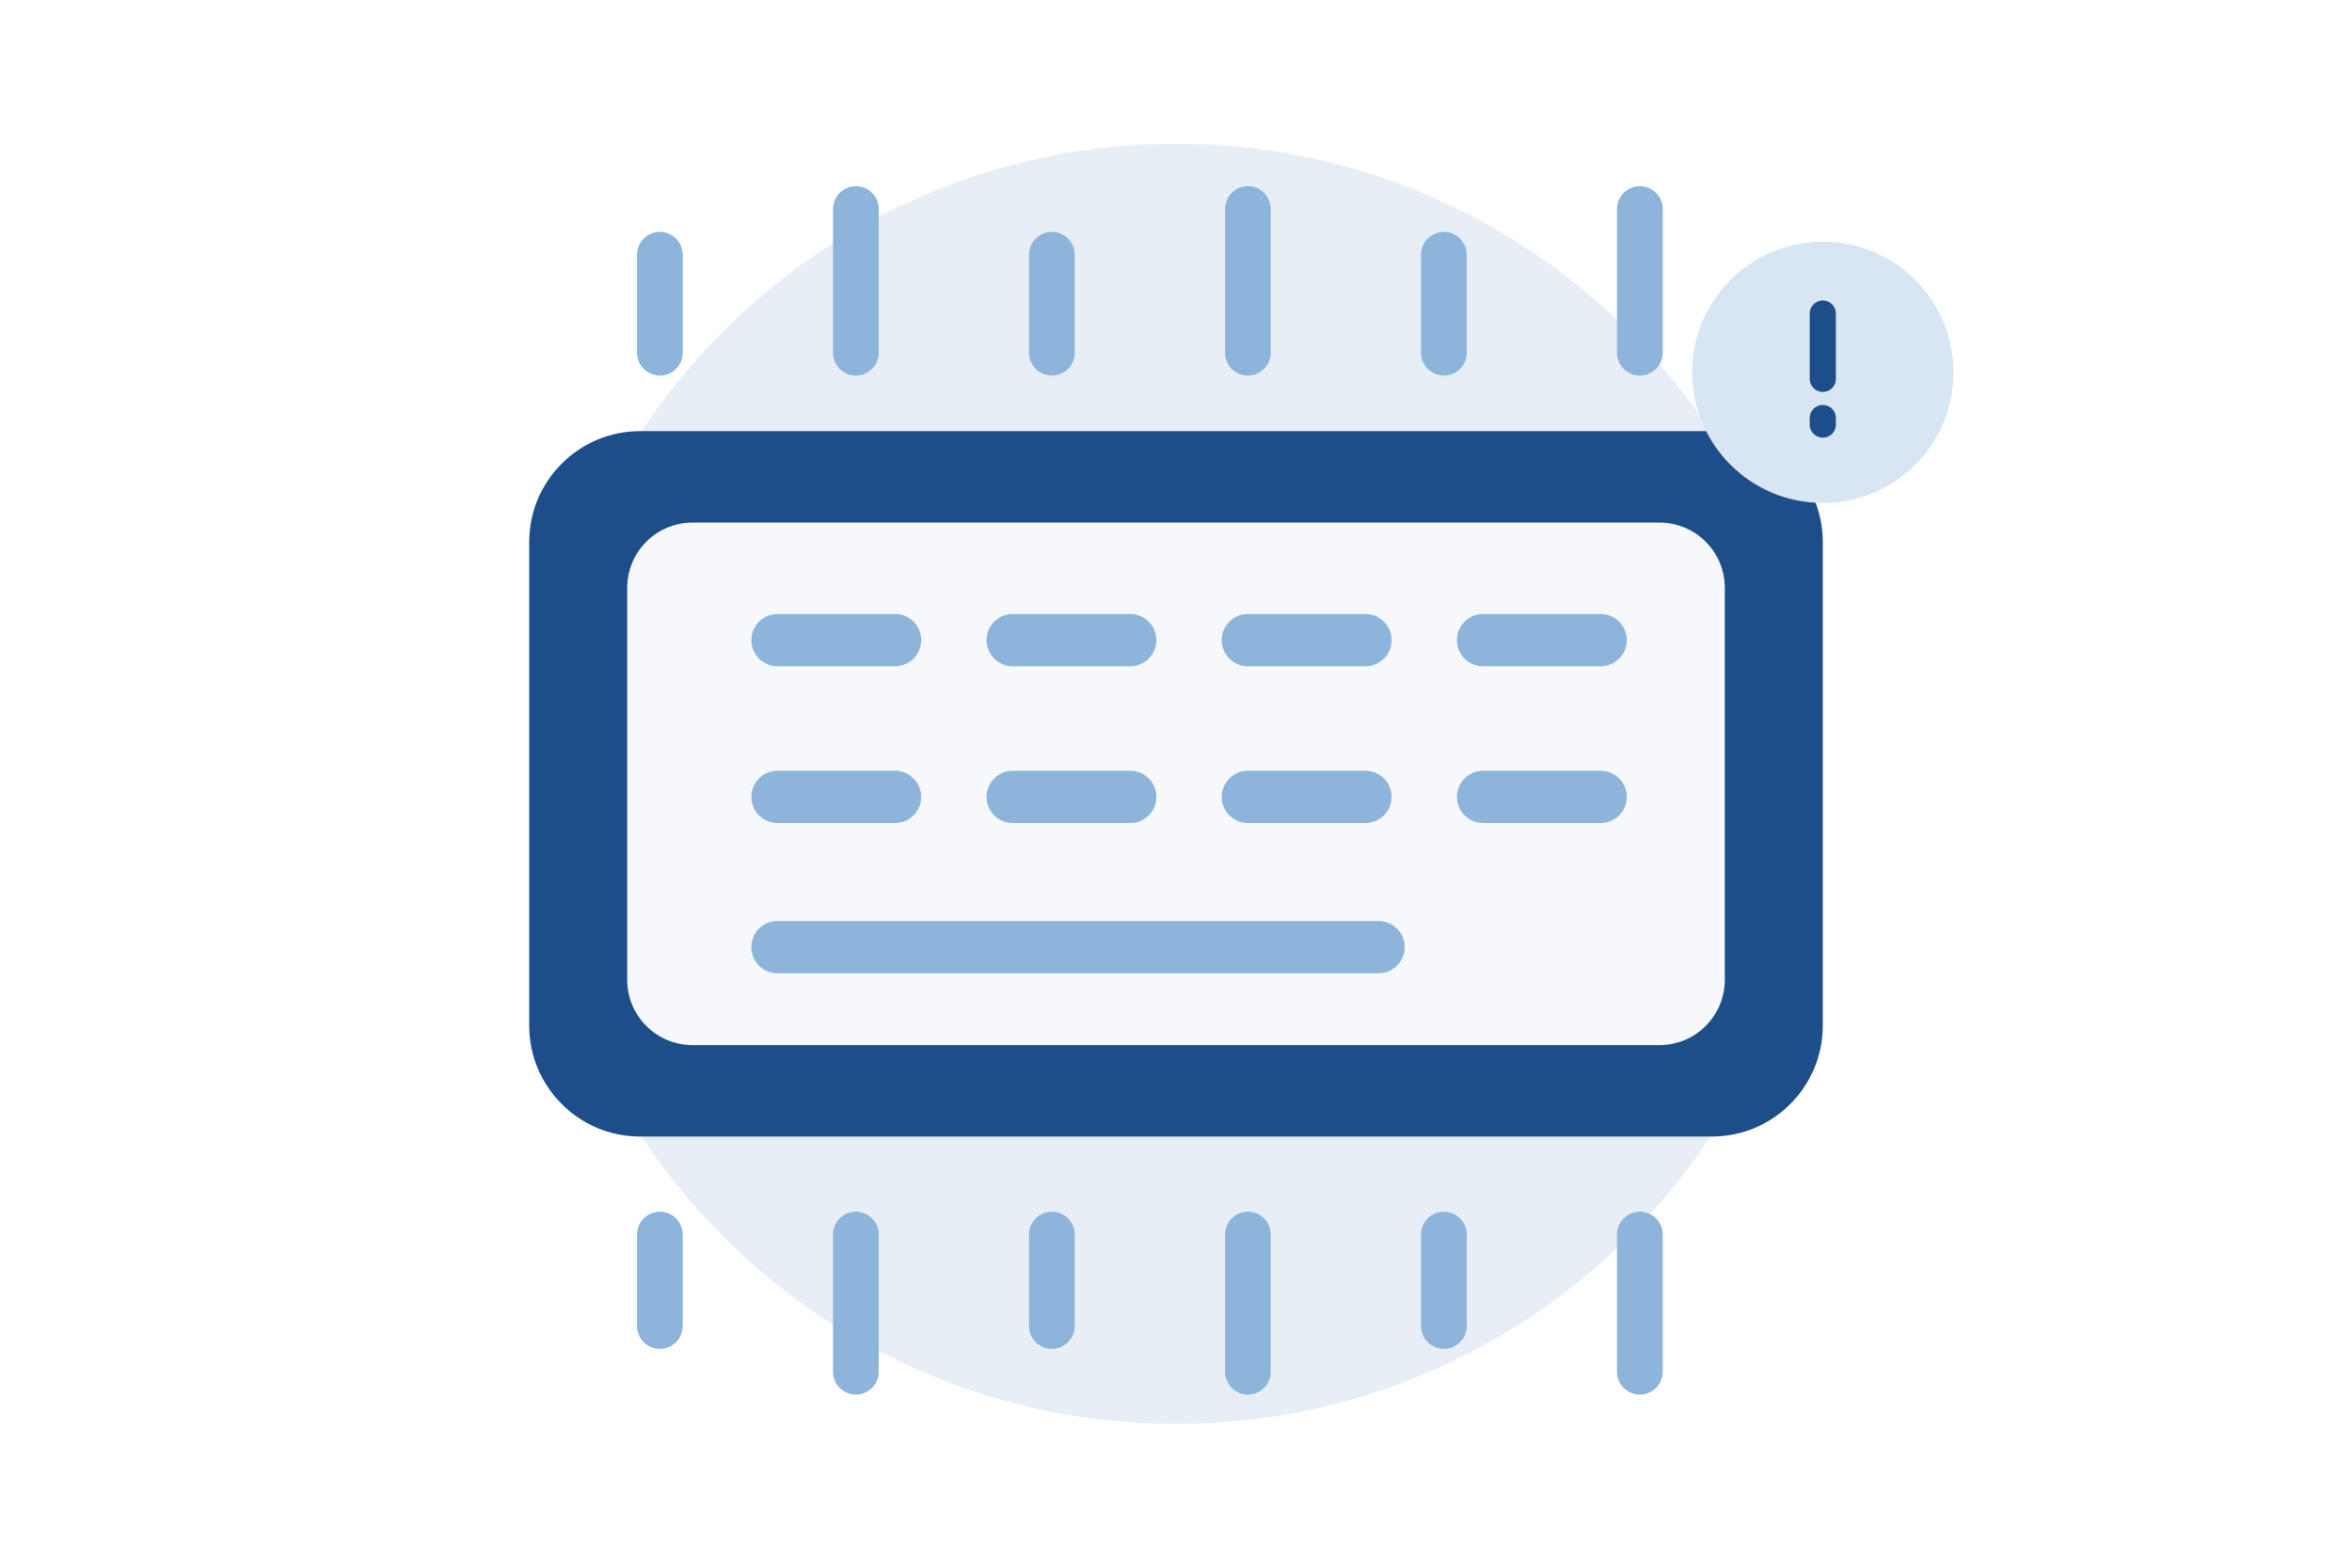
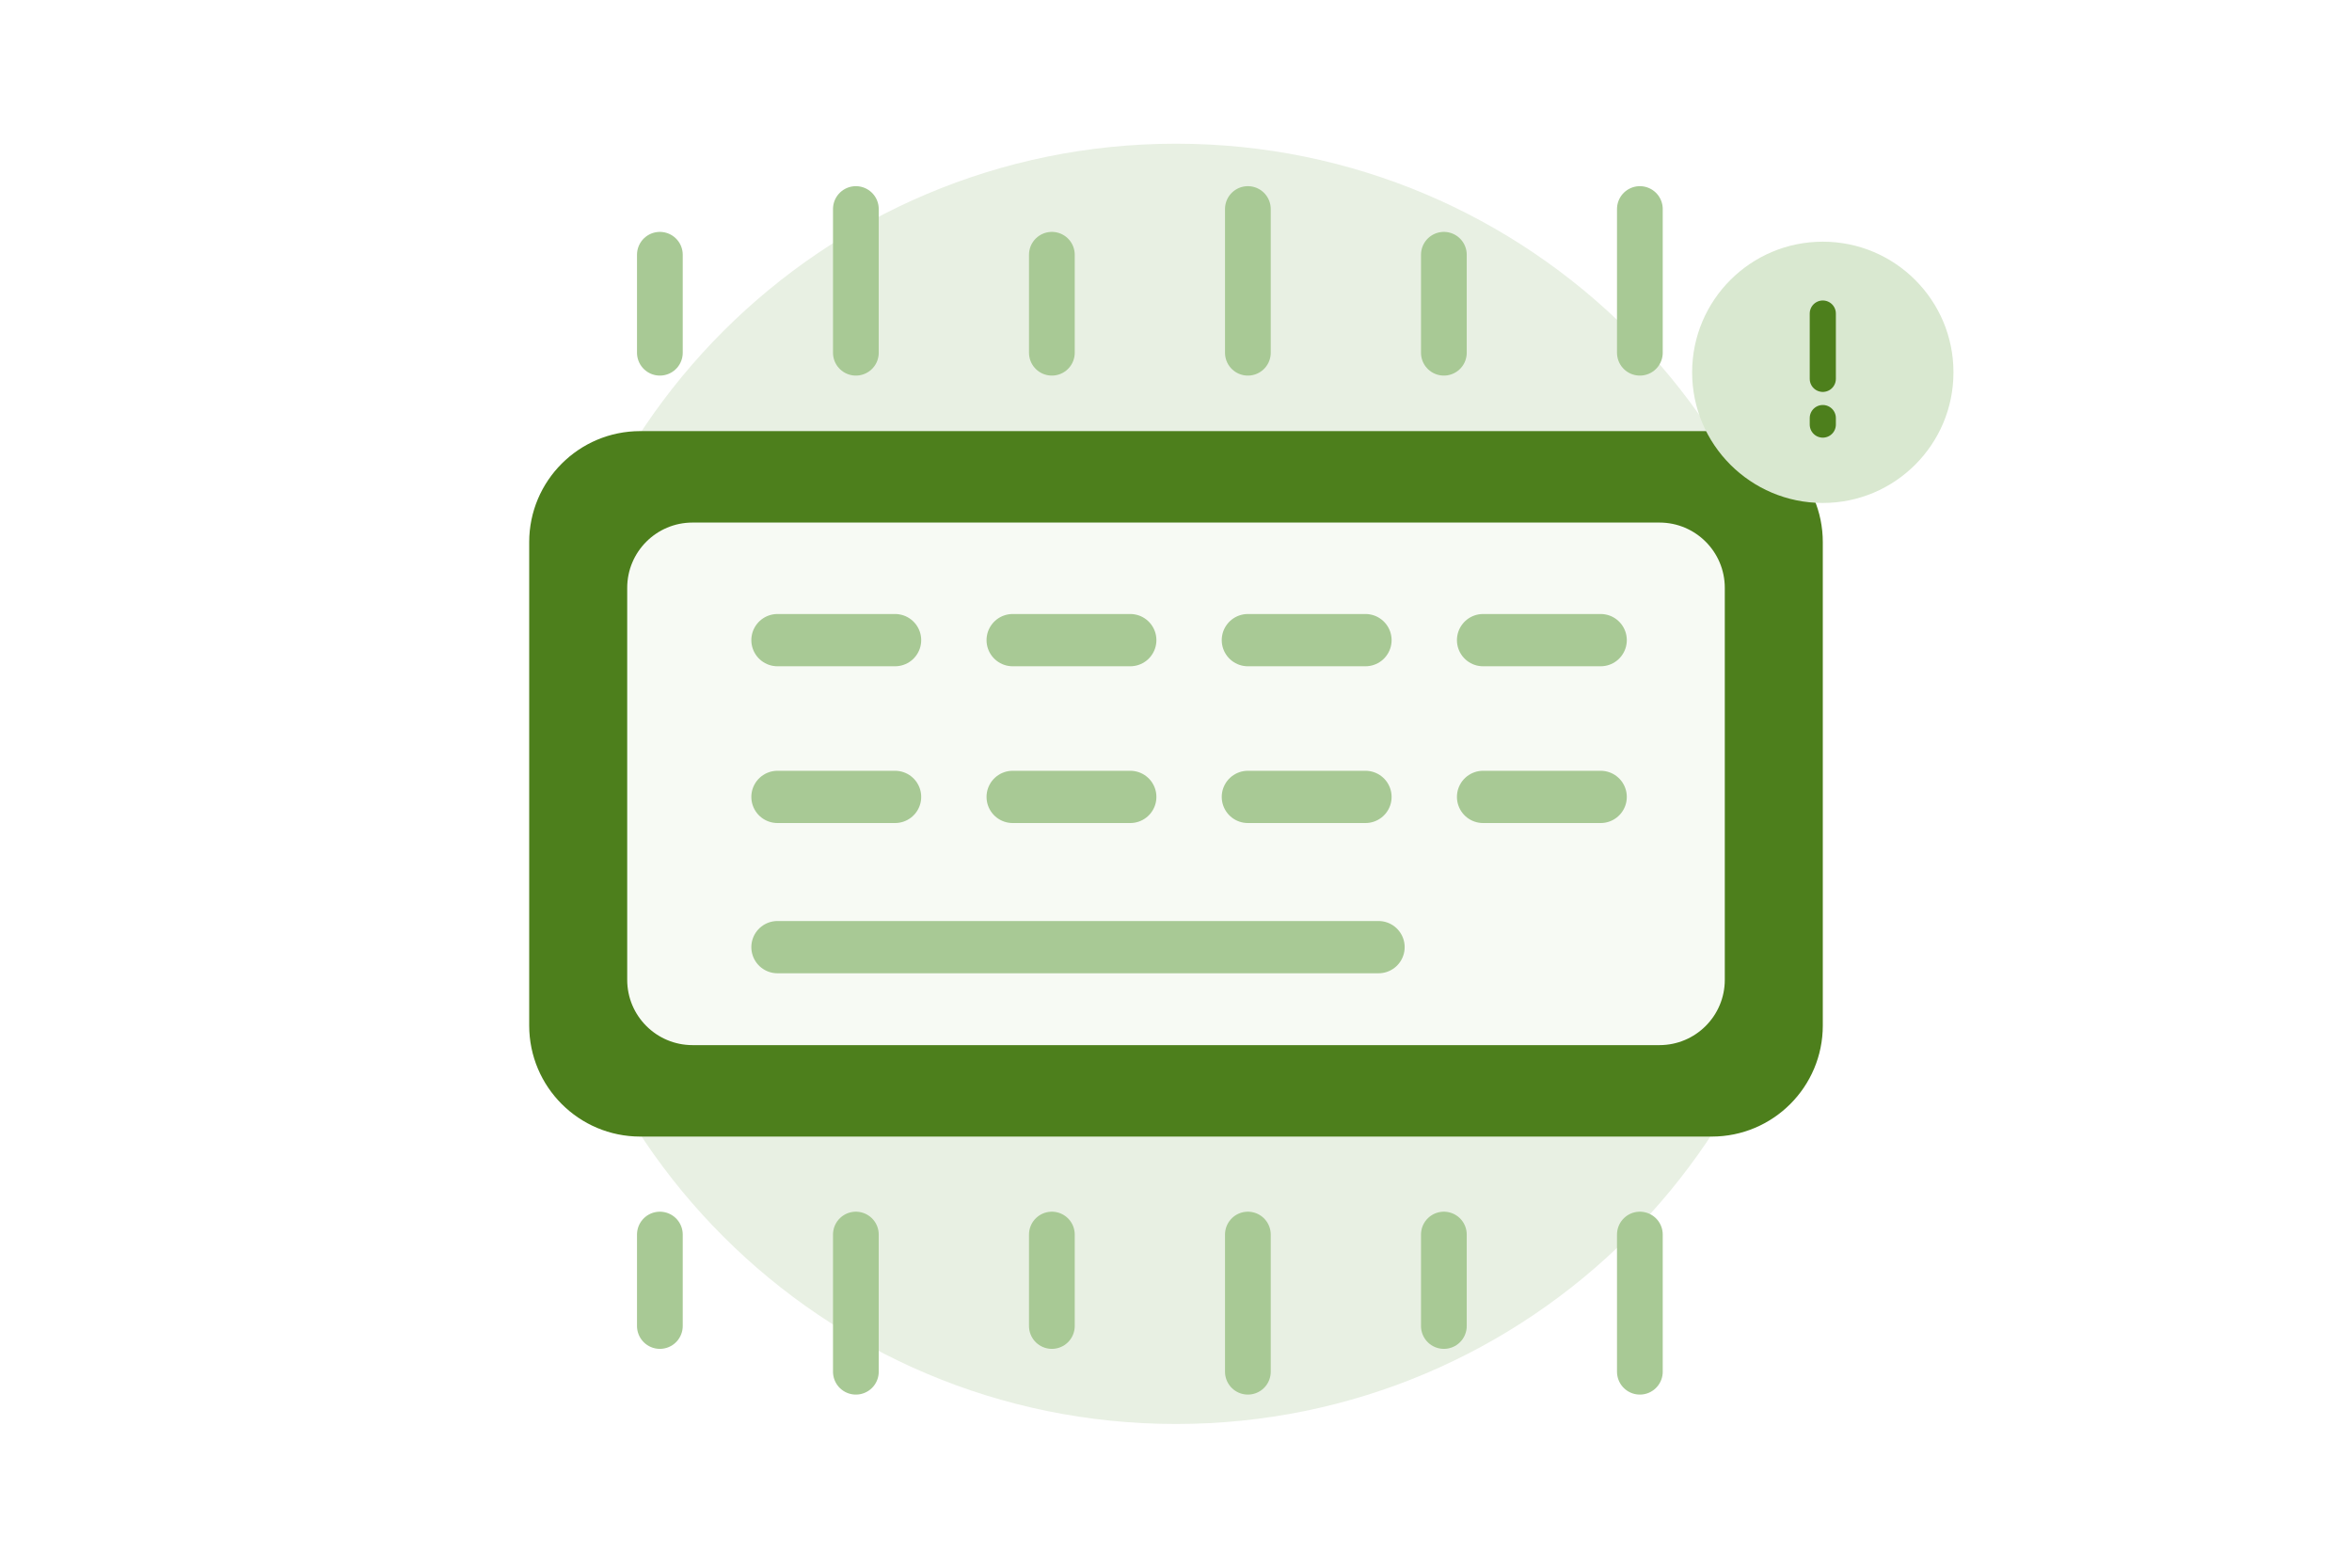
<svg xmlns="http://www.w3.org/2000/svg" viewBox="0 0 360 240" fill="none">
-   <circle cx="180" cy="120" r="98" fill="#E8EEF5" />
-   <rect x="81" y="66" width="198" height="108" rx="17" fill="#1D4E89" />
-   <rect x="96" y="80" width="168" height="80" rx="10" fill="#F6F8FB" />
-   <path d="M119 98h18m18 0h18m18 0h18m18 0h18M119 122h18m18 0h18m18 0h18m18 0h18m-126 23h92" stroke="#8DB5DB" stroke-width="8" stroke-linecap="round" />
-   <path d="M101 54V39m30 15V32m30 22V39m30 15V32m30 22V39m30 15V32m-150 157v14m30-14v21m30-21v14m30-14v21m30-21v14m30-14v21" stroke="#8DB5DB" stroke-width="7" stroke-linecap="round" />
-   <circle cx="279" cy="57" r="20" fill="#D8E5F2" />
-   <path d="M279 48v10m0 6v1" stroke="#1D4E89" stroke-width="4" stroke-linecap="round" />
+   <circle cx="180" cy="120" r="98" fill="#E8F0E3" />
+   <rect x="81" y="66" width="198" height="108" rx="17" fill="#4D7F1C" />
+   <rect x="96" y="80" width="168" height="80" rx="10" fill="#F7FAF4" />
+   <path d="M119 98h18m18 0h18m18 0h18m18 0h18M119 122h18m18 0h18m18 0h18m18 0h18m-126 23h92" stroke="#A8C995" stroke-width="8" stroke-linecap="round" />
+   <path d="M101 54V39m30 15V32m30 22V39m30 15V32m30 22V39m30 15V32m-150 157v14m30-14v21m30-21v14m30-14v21m30-21v14m30-14v21" stroke="#A8C995" stroke-width="7" stroke-linecap="round" />
+   <circle cx="279" cy="57" r="20" fill="#D9E8D0" />
+   <path d="M279 48v10m0 6v1" stroke="#4D7F1C" stroke-width="4" stroke-linecap="round" />
</svg>
